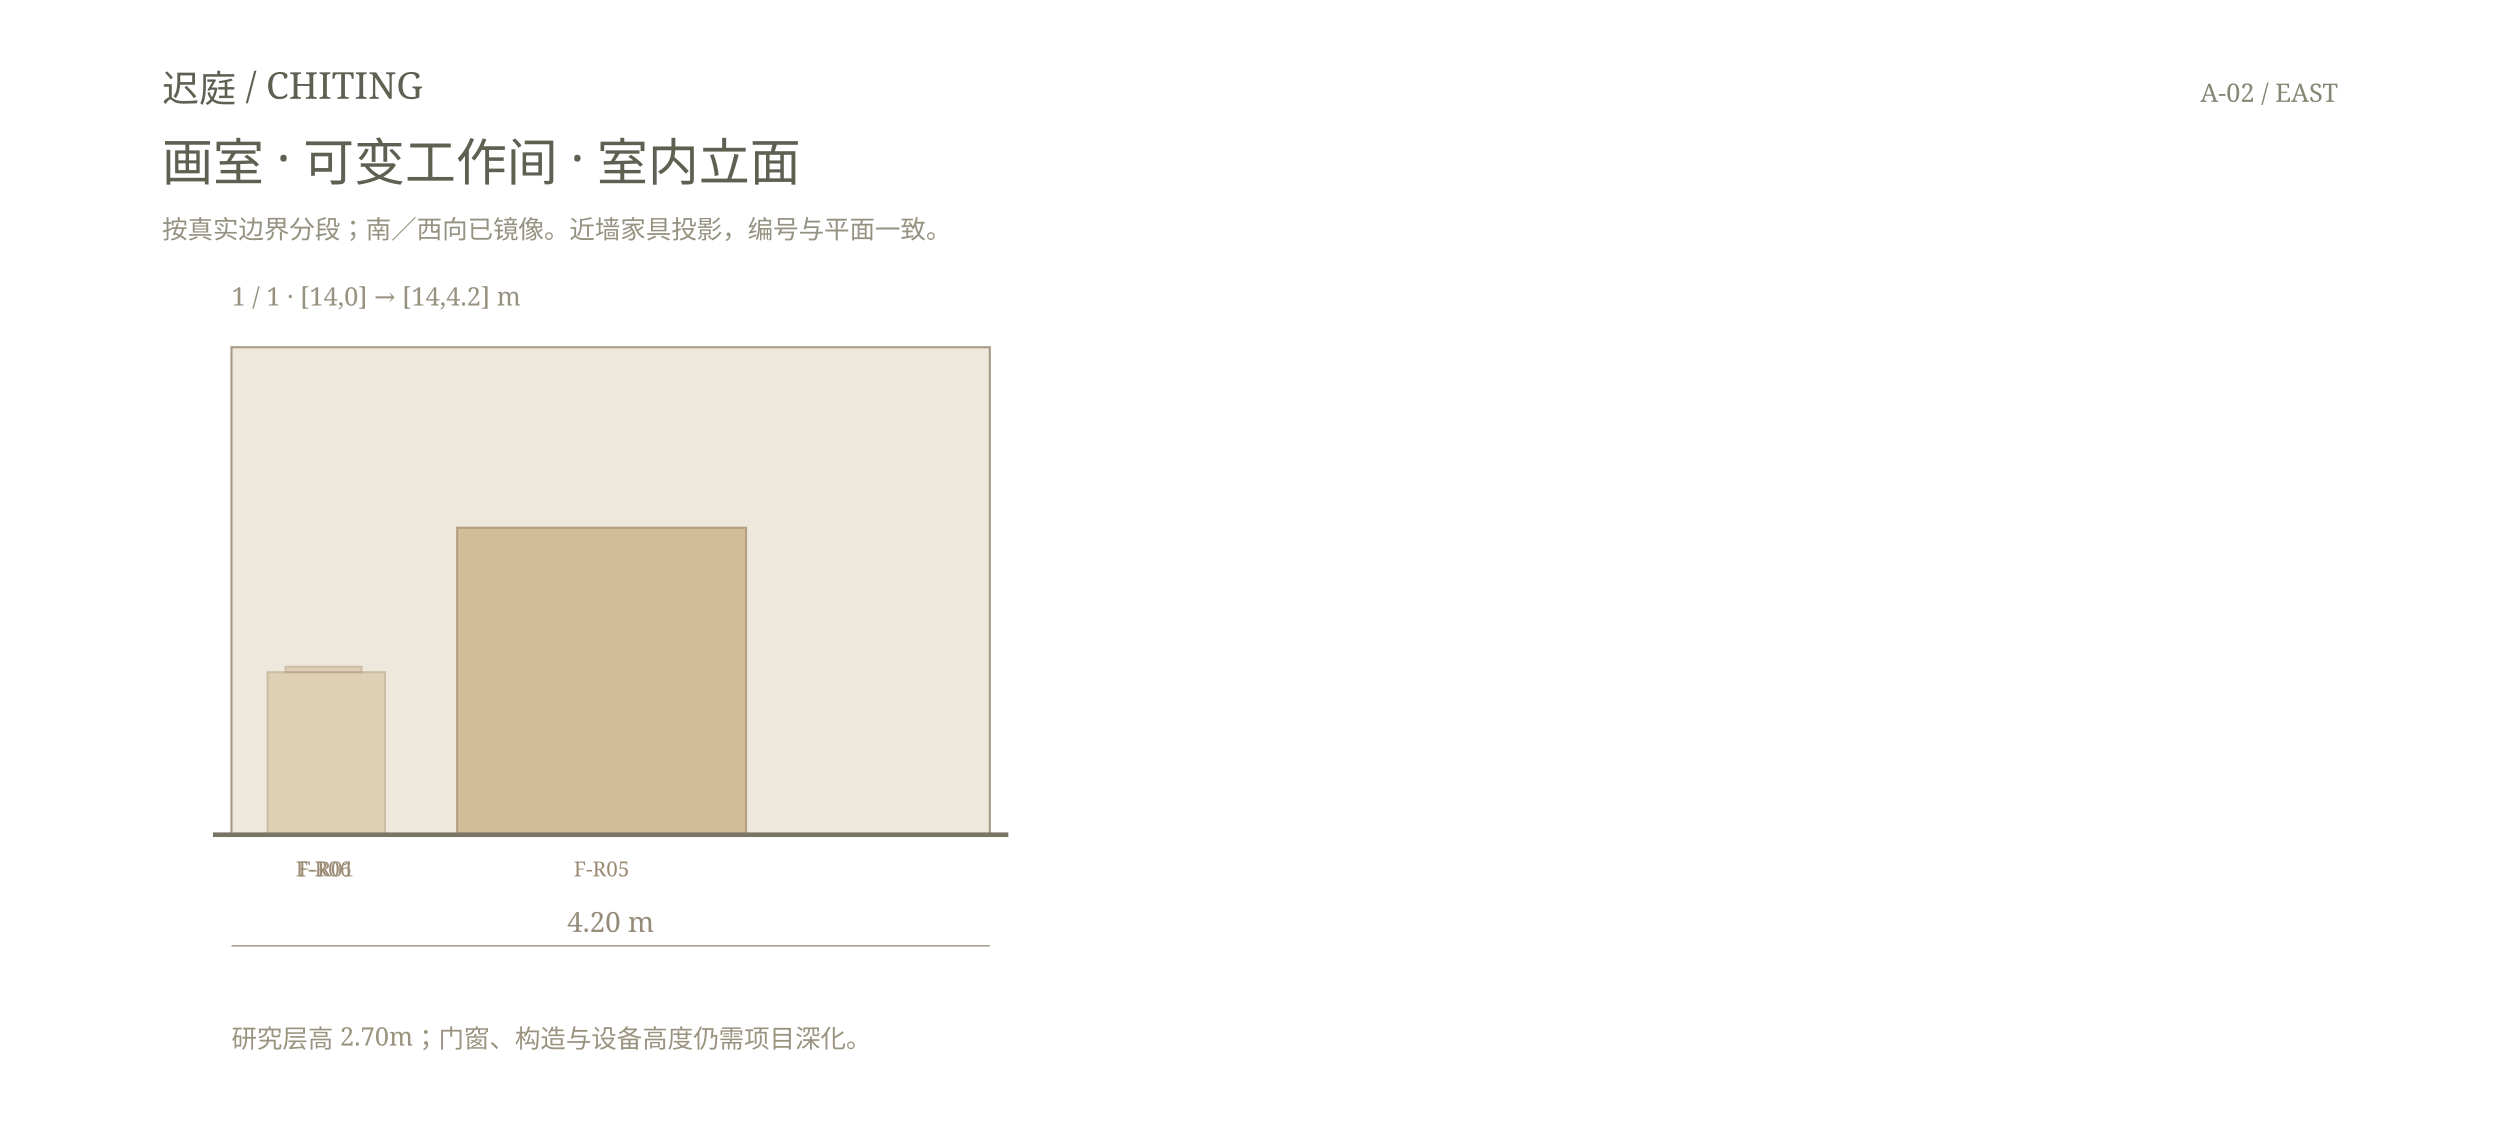
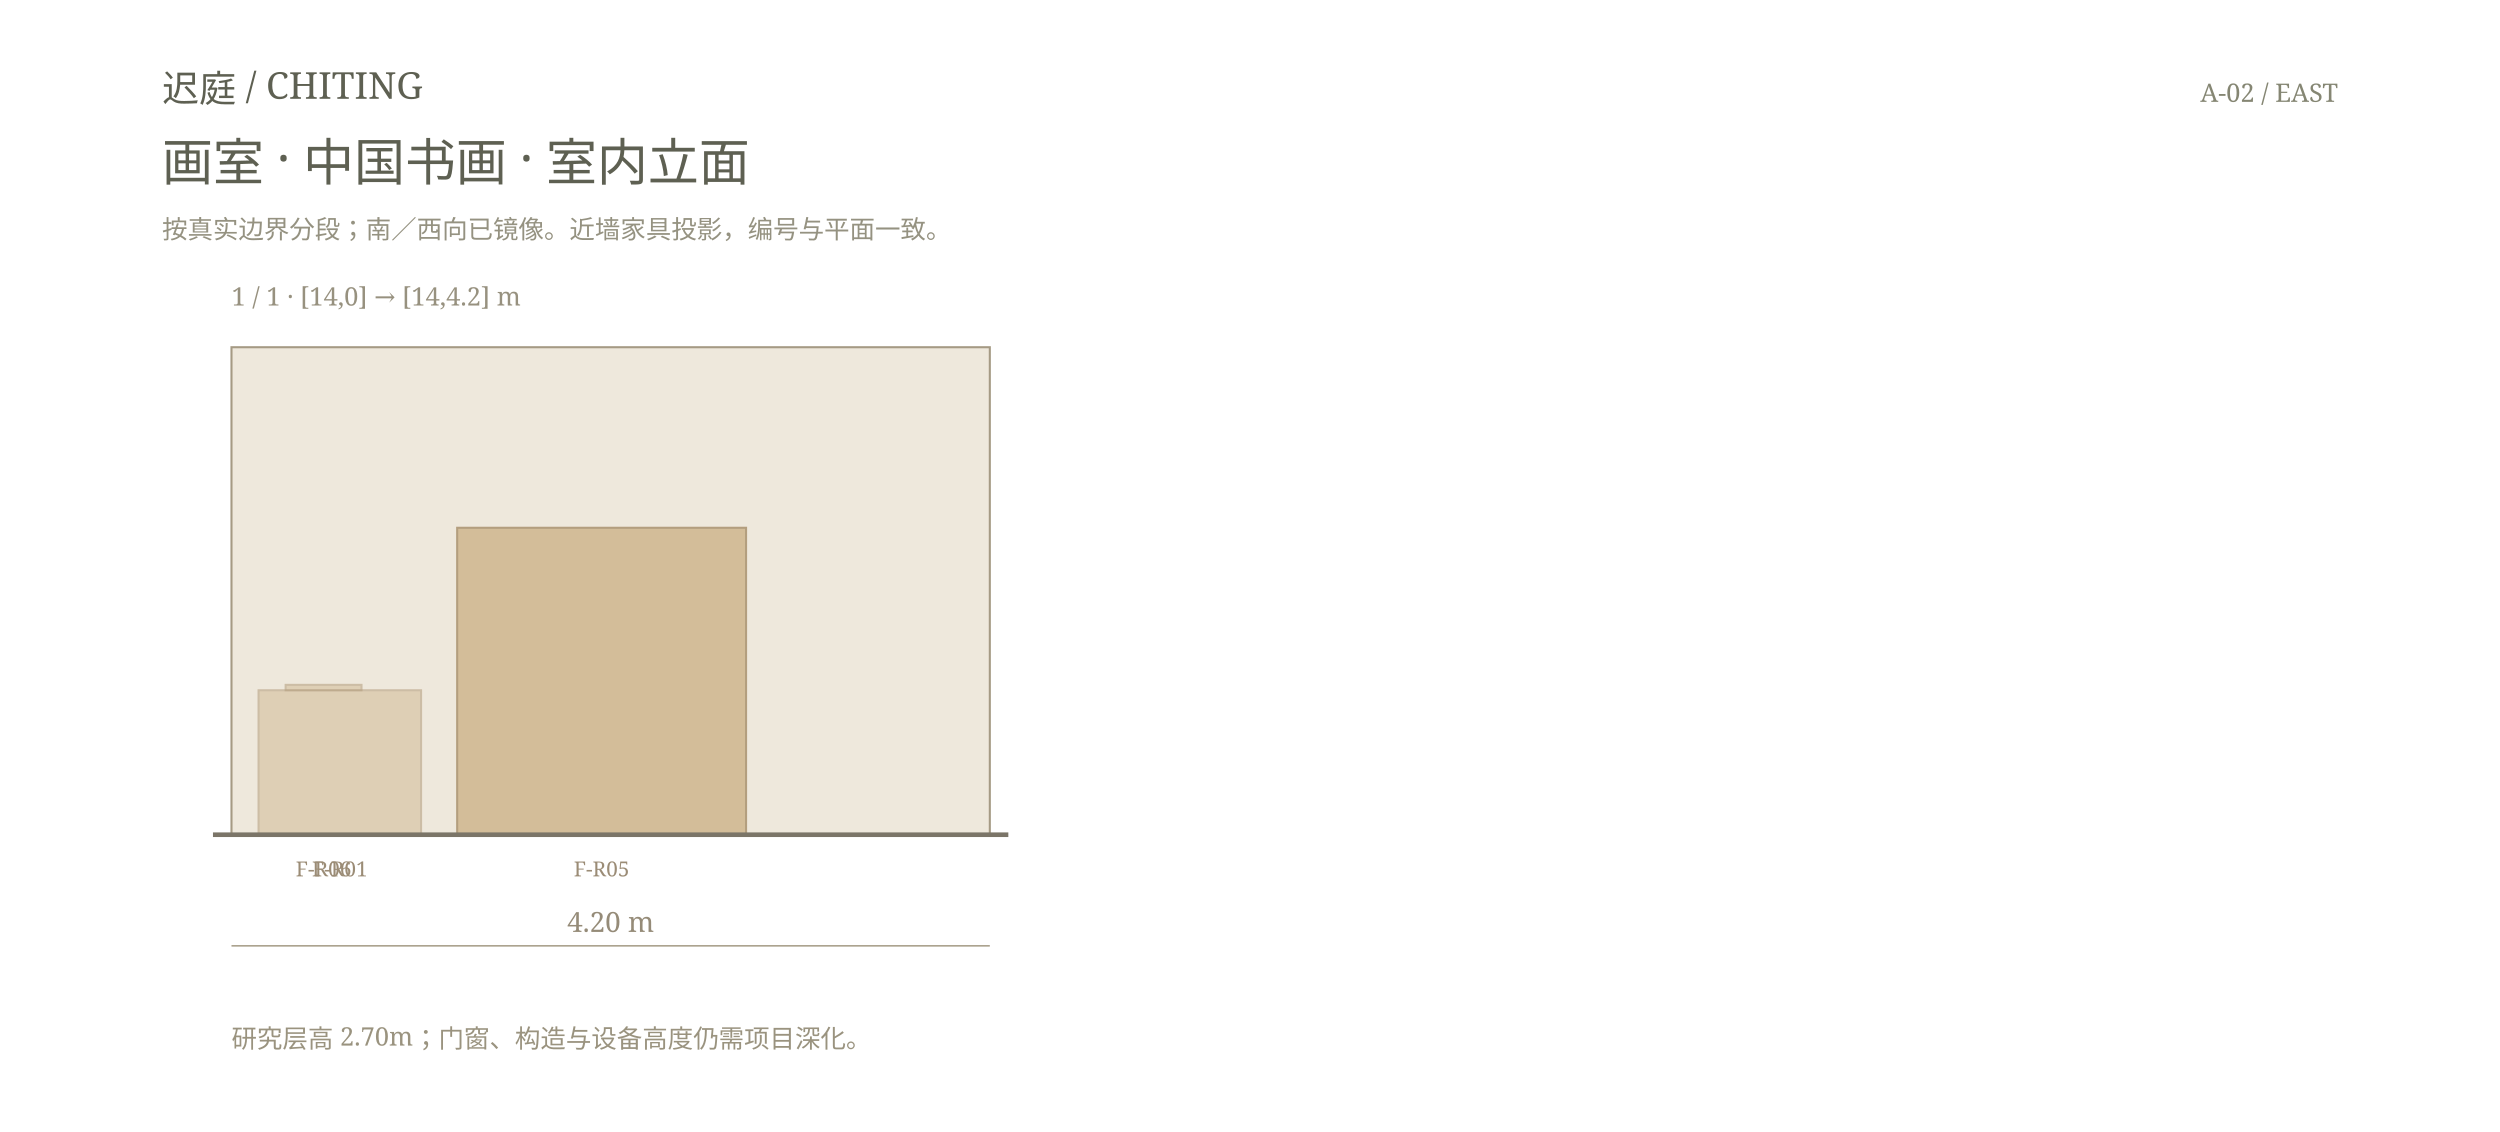
<svg xmlns="http://www.w3.org/2000/svg" viewBox="0 0 1080 488.6" role="img" aria-label="迟庭 · reserve east elevation" style="display:block;width:100%;height:auto;background:#f8f5ee;font-family:Georgia,'Songti SC','Noto Serif SC',serif">
  <defs>
    <marker id="route-arrow" viewBox="0 0 10 10" refX="8" refY="5" markerWidth="5" markerHeight="5" orient="auto-start-reverse">
      <path d="M0 1L9 5L0 9" fill="none" stroke="context-stroke" stroke-width="1.6" />
    </marker>
  </defs>
  <text x="70" y="44" font-size="16" fill="#5e6052">迟庭  /  CHITING</text>
  <text x="1010" y="44" font-size="11" fill="#858673" text-anchor="end">A-02 / EAST</text>
-   <text x="70" y="78" font-size="22" fill="#5e6052">画室 · 可变工作间 · 室内立面</text>
+   <text x="70" y="78" font-size="22" fill="#5e6052">画室 · 中国书画 · 室内立面</text>
  <text x="70" y="103" font-size="11" fill="#959281">按真实边界分段；南／西向已镜像。近墙家具投影，编号与平面一致。</text>
  <text x="100" y="132" font-size="11" fill="#97917f">1 / 1  ·  [14,0] → [14,4.2] m</text>
  <rect x="100" y="150" width="327.6" height="210.6" fill="#eee8dc" stroke="#a59a84" stroke-width=".9" />
  <rect x="197.5" y="228" width="124.8" height="132.6" fill="#d3bd99" stroke="#b39e7e" stroke-width=".9" />
  <text x="259.9" y="378.6" font-size="9" fill="#9b8c76" text-anchor="middle">F-R05</text>
-   <rect x="115.6" y="290.4" width="50.7" height="70.2" fill="#d3bd99" stroke="#b39e7e" stroke-width=".9" opacity=".58" />
-   <text x="140.95" y="378.6" font-size="9" fill="#9b8c76" text-anchor="middle">F-R01</text>
-   <rect x="123.4" y="288.06" width="32.76" height="2.34" fill="#d3bd99" stroke="#b39e7e" stroke-width=".9" opacity=".58" />
+   <rect x="111.7" y="298.2" width="70.2" height="62.4" fill="#d3bd99" stroke="#b39e7e" stroke-width=".9" opacity=".58" />
+   <text x="146.8" y="378.6" font-size="9" fill="#9b8c76" text-anchor="middle">F-R01</text>
+   <rect x="123.4" y="295.86" width="32.76" height="2.34" fill="#d3bd99" stroke="#b39e7e" stroke-width=".9" opacity=".58" />
  <text x="139.78" y="378.6" font-size="9" fill="#9b8c76" text-anchor="middle">F-R06</text>
  <line x1="92" y1="360.6" x2="435.6" y2="360.6" stroke="#7b7568" stroke-width="2" />
  <line x1="100" y1="408.6" x2="427.6" y2="408.6" stroke="#aaa18d" stroke-width="0.7" />
  <text x="263.8" y="402.6" font-size="12" fill="#958b78" text-anchor="middle">4.20 m</text>
  <text x="100" y="452.6" font-size="11" fill="#9a937f">研究层高 2.70m；门窗、构造与设备高度仍需项目深化。</text>
</svg>
